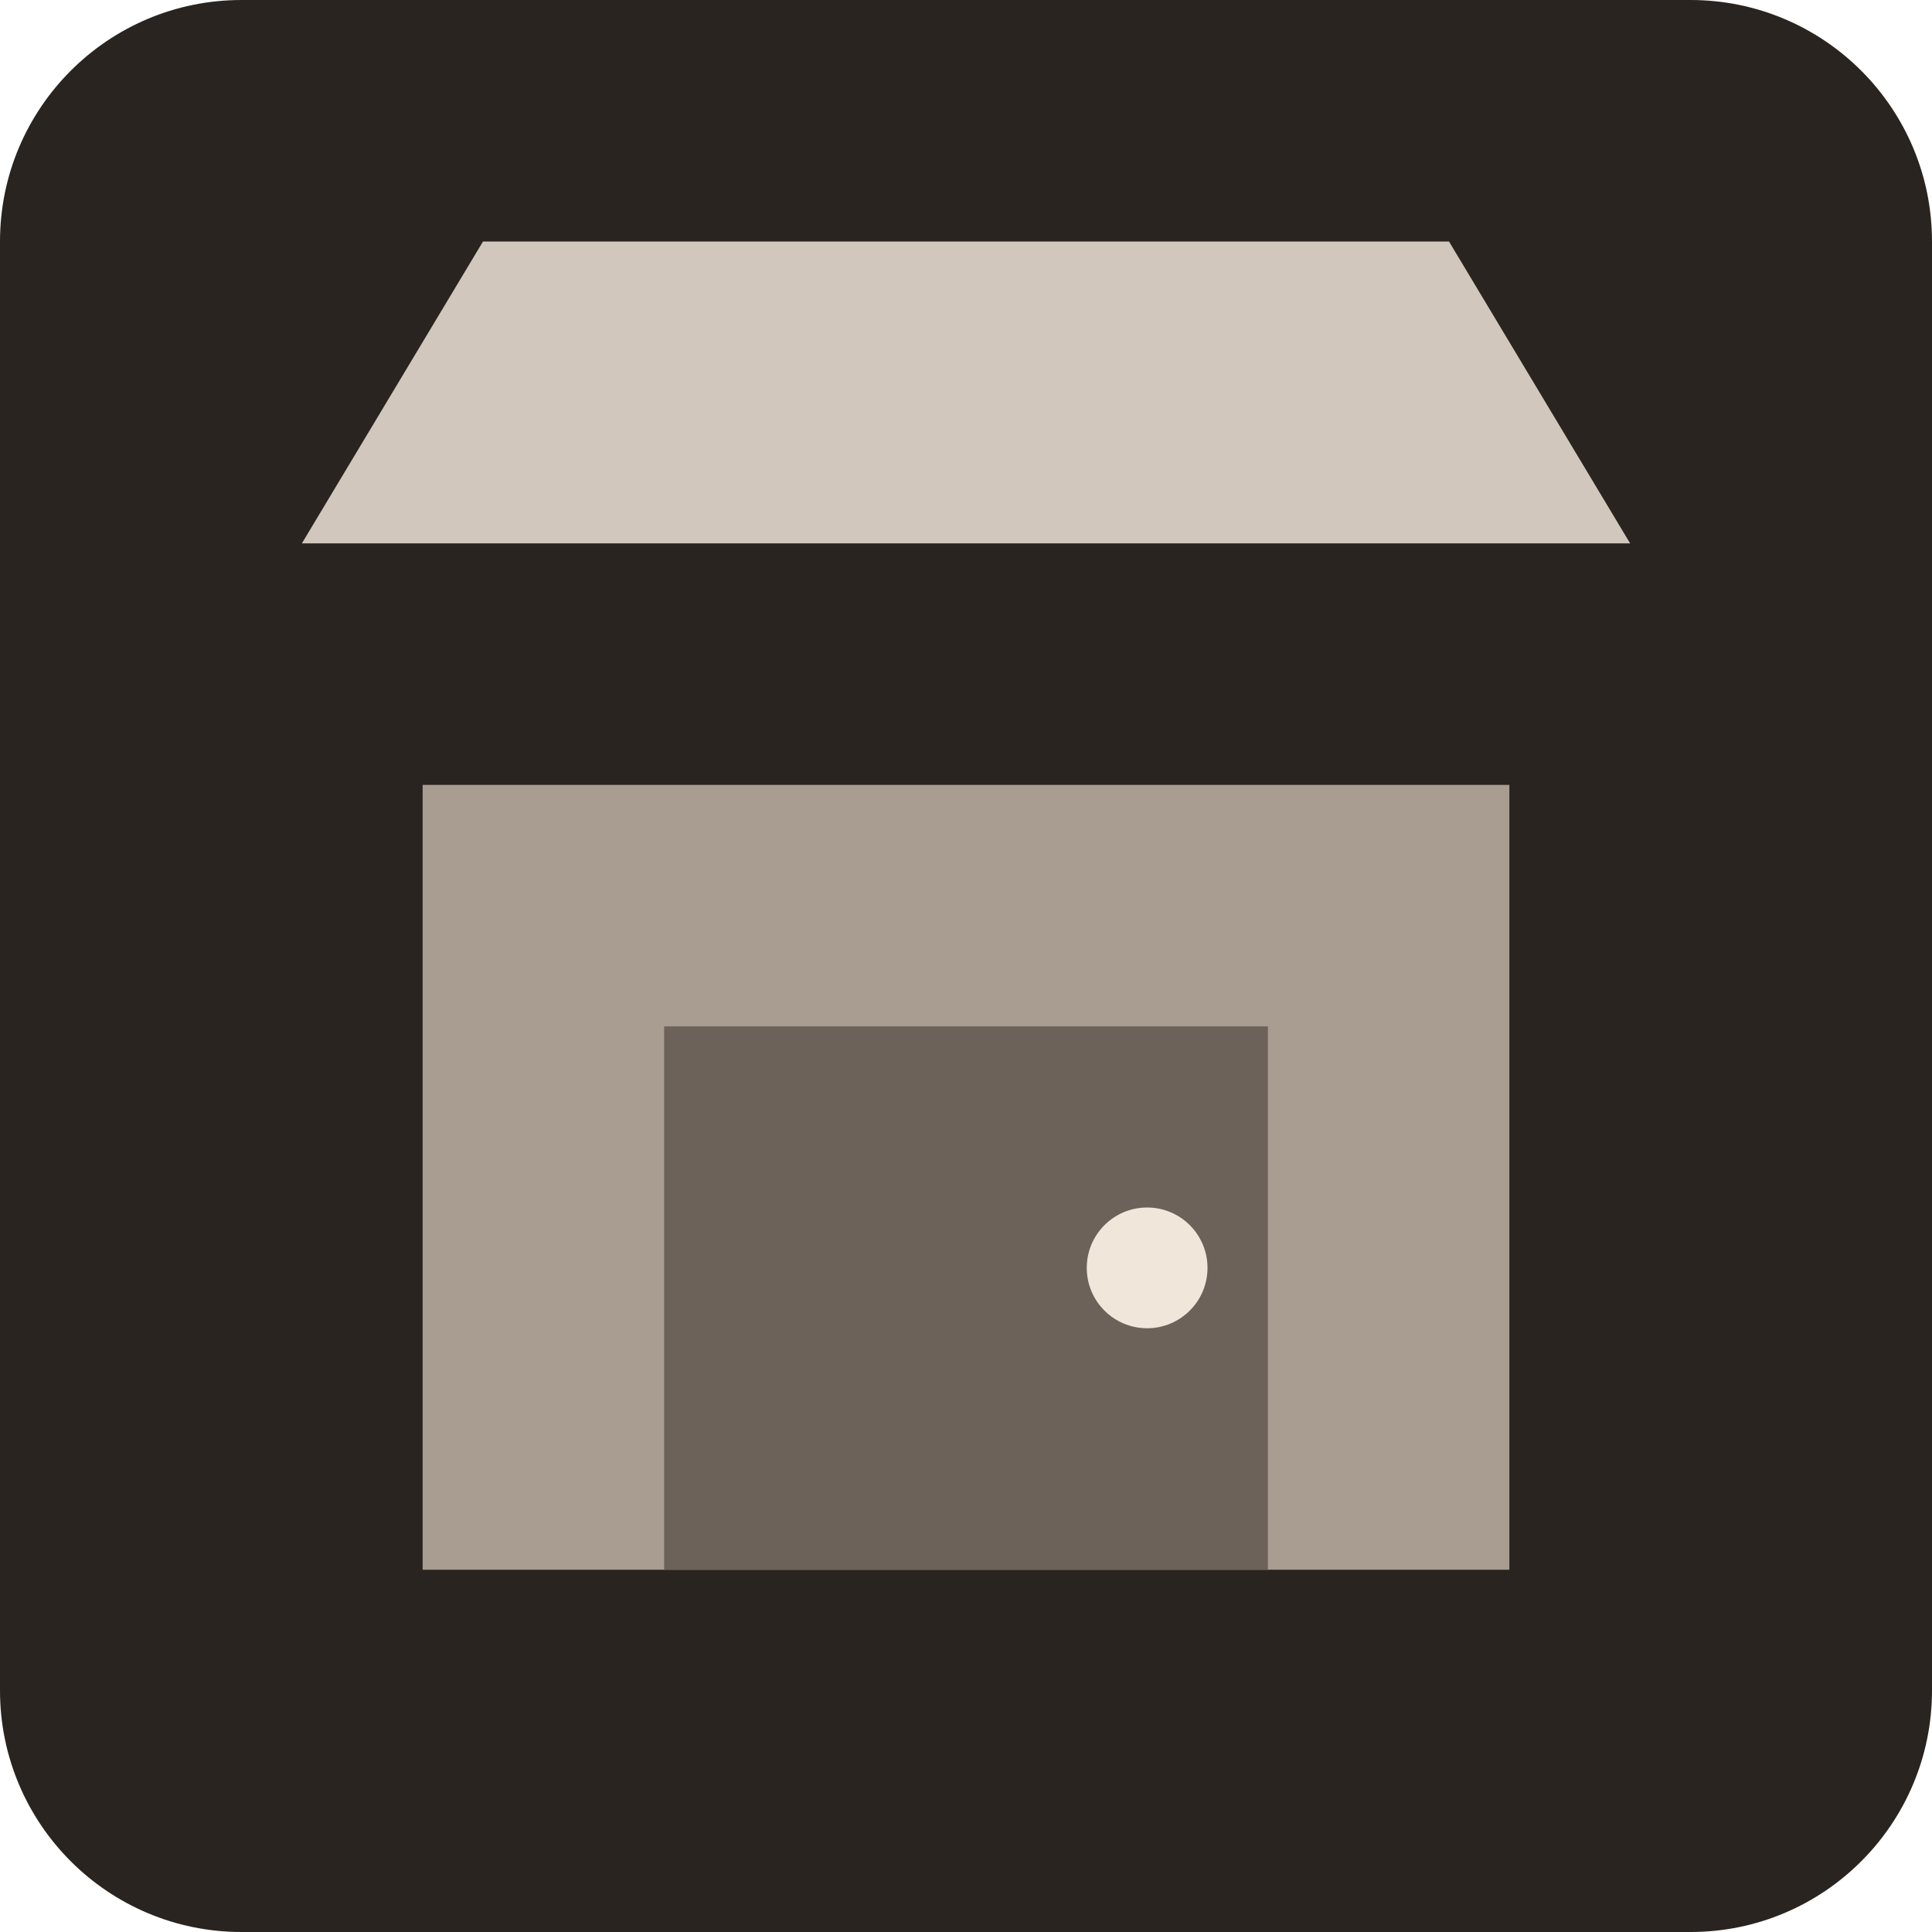
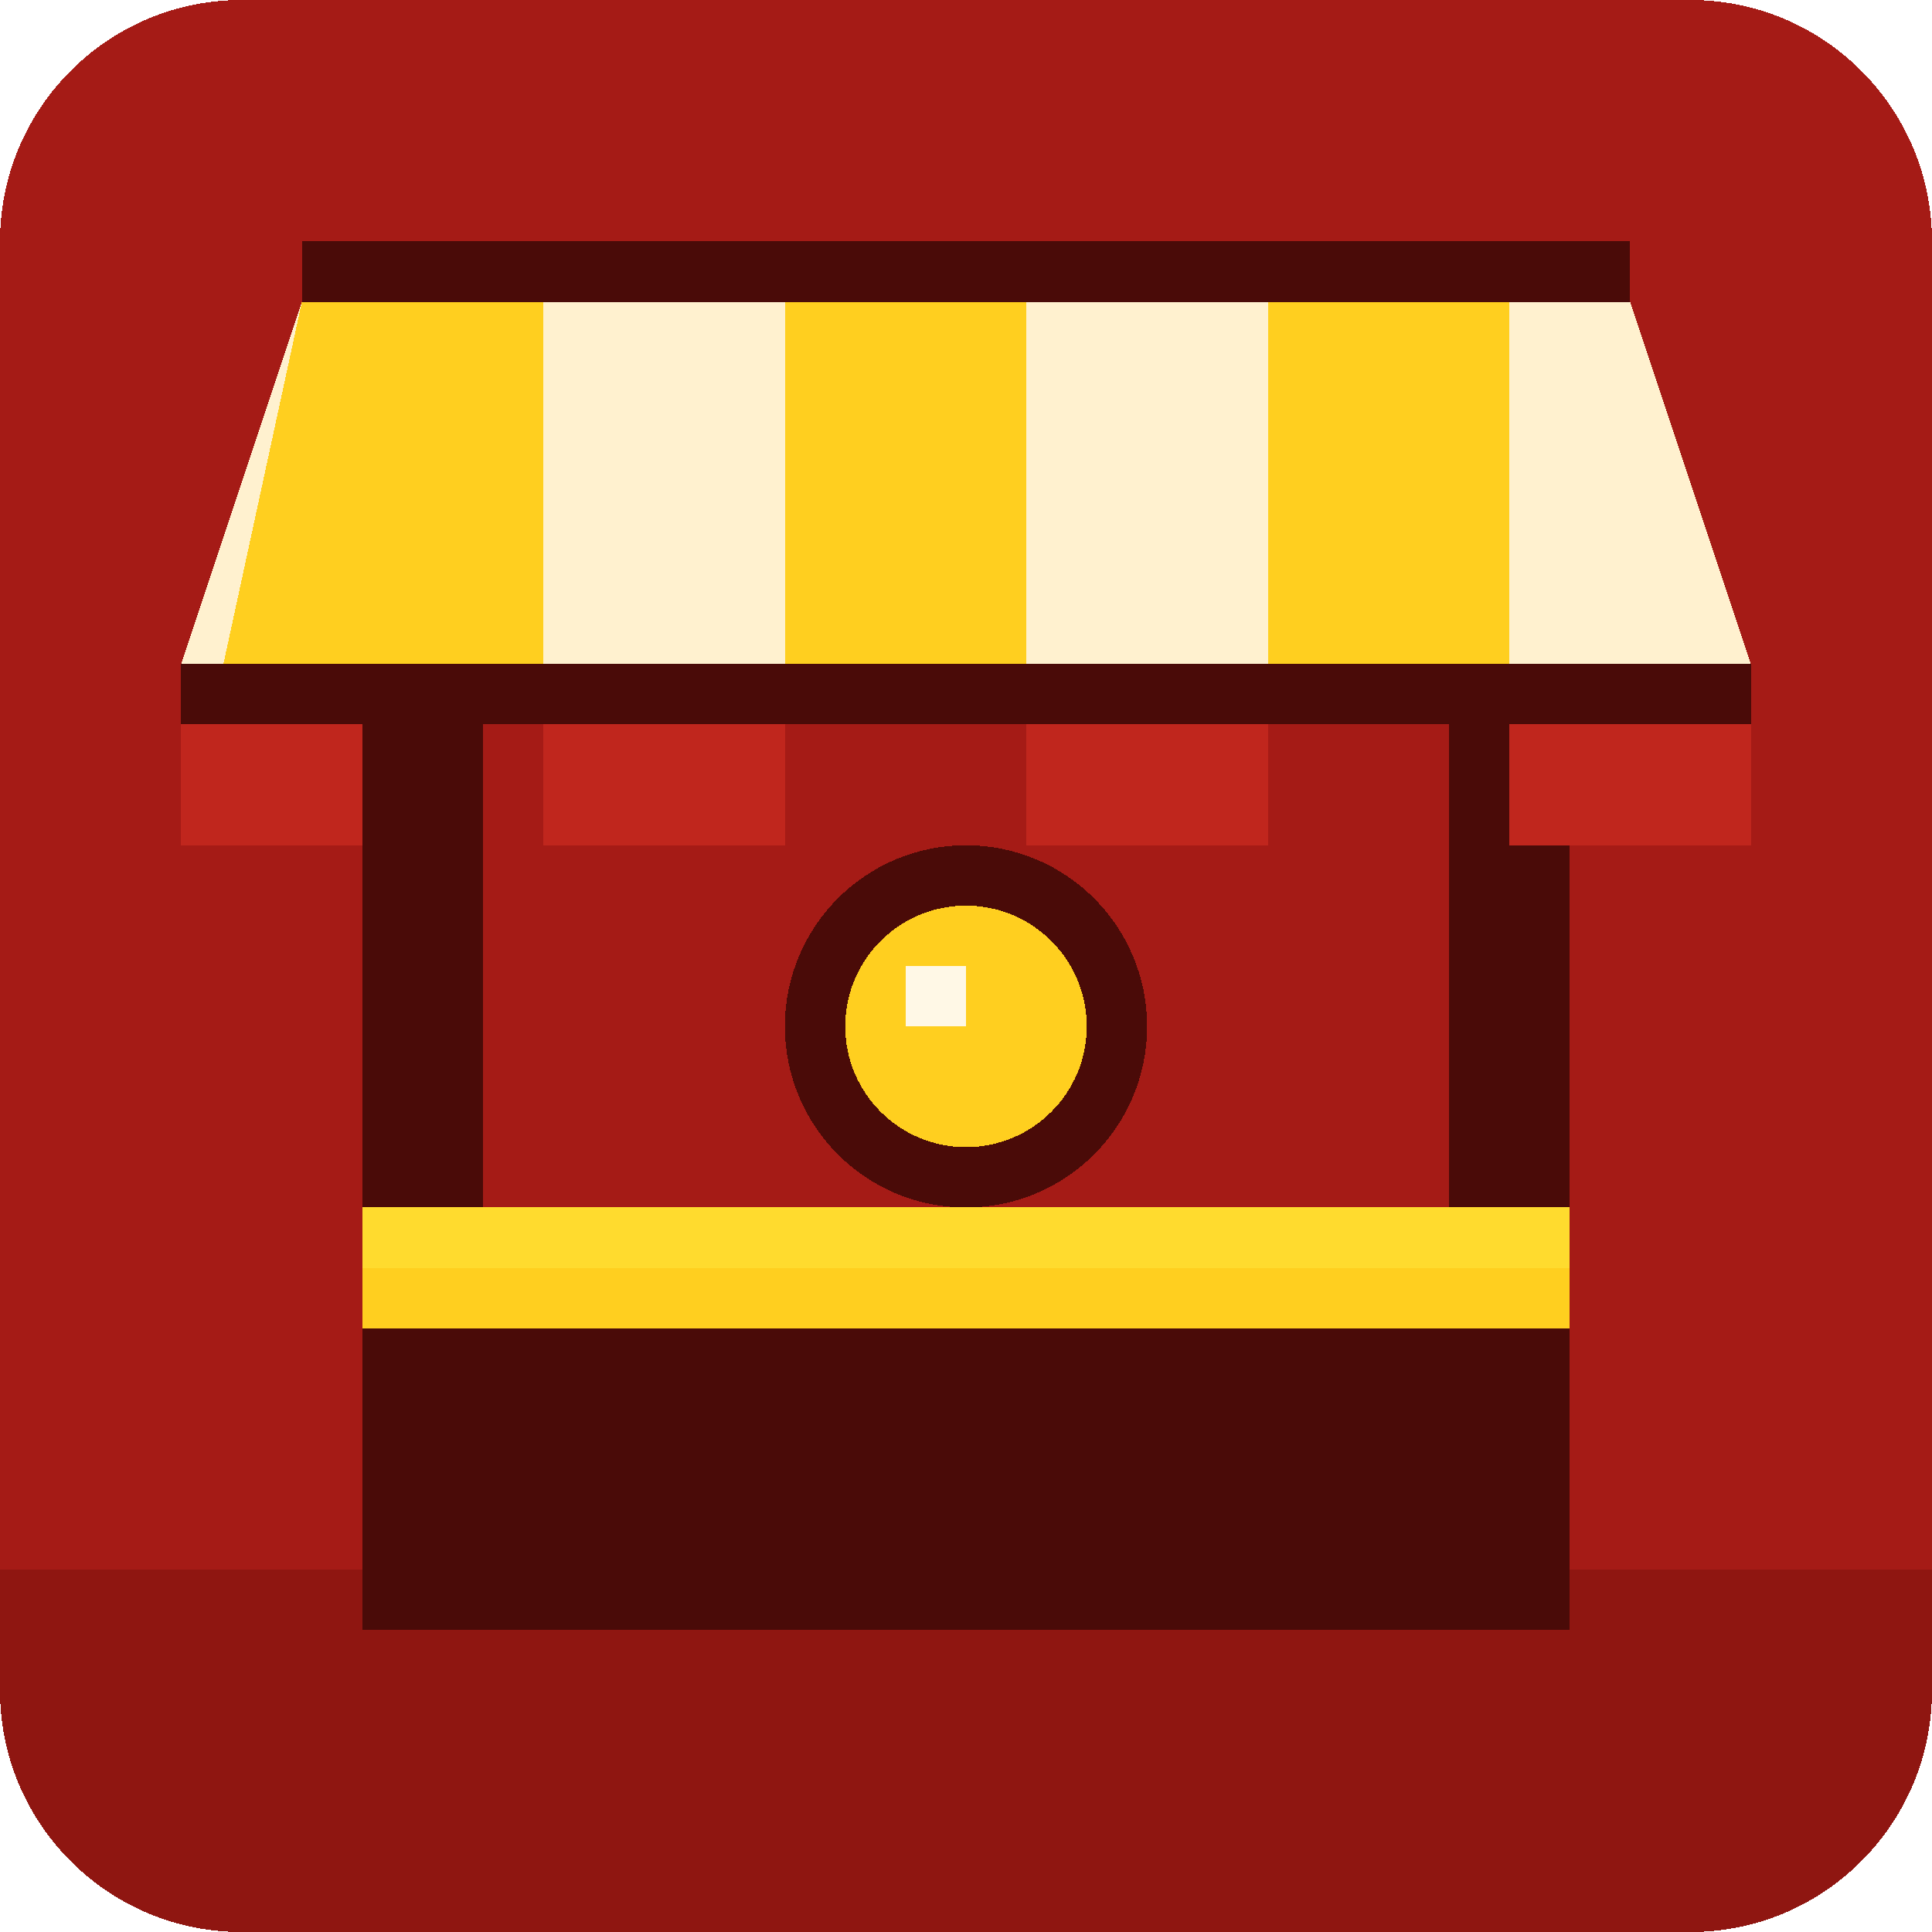
- <svg xmlns="http://www.w3.org/2000/svg" viewBox="0 0 32 32">
-   <rect width="32" height="32" rx="4" fill="#2a2420" />
-   <path fill="#a99c90" d="M7 13h18v13H7z" />
-   <path fill="#d2c7bc" d="M5 9h22l-3-5H8z" />
-   <path fill="#6c625a" d="M11 17h10v9H11z" />
-   <circle cx="19" cy="21" r="1" fill="#f1e6da" />
+ <svg xmlns="http://www.w3.org/2000/svg" viewBox="0 0 32 32" shape-rendering="crispEdges">
+   <rect width="32" height="32" rx="4" fill="#a51b16" />
+   <path fill="#8f1611" d="M0 26h32v2a4 4 0 0 1-4 4H4a4 4 0 0 1-4-4z" />
+   <path fill="#4a0b08" d="M6 11h2v15H6zM24 11h2v15h-2z" />
+   <path fill="#fff1cf" d="M5 5h22l2 6H3z" />
+   <path fill="#ffcf1f" d="M5 5h4v6H3.7zM13 5h4v6h-4zM21 5h4v6h-4z" />
+   <path fill="#4a0b08" d="M5 4h22v1H5zM3 11h26v1H3z" />
+   <path fill="#c0261d" d="M3 12h3v2H3zM9 12h4v2H9zM17 12h4v2h-4zM25 12h4v2h-4z" />
+   <path fill="#4a0b08" d="M6 21h20v6H6z" />
+   <path fill="#ffcf1f" d="M6 20h20v2H6z" />
+   <path fill="#ffdb2e" d="M6 20h20v1H6z" />
+   <circle cx="16" cy="17" r="2.5" fill="#ffcf1f" stroke="#4a0b08" stroke-width="1" />
+   <path fill="#fff8e6" d="M15 16h1v1h-1z" />
</svg>
